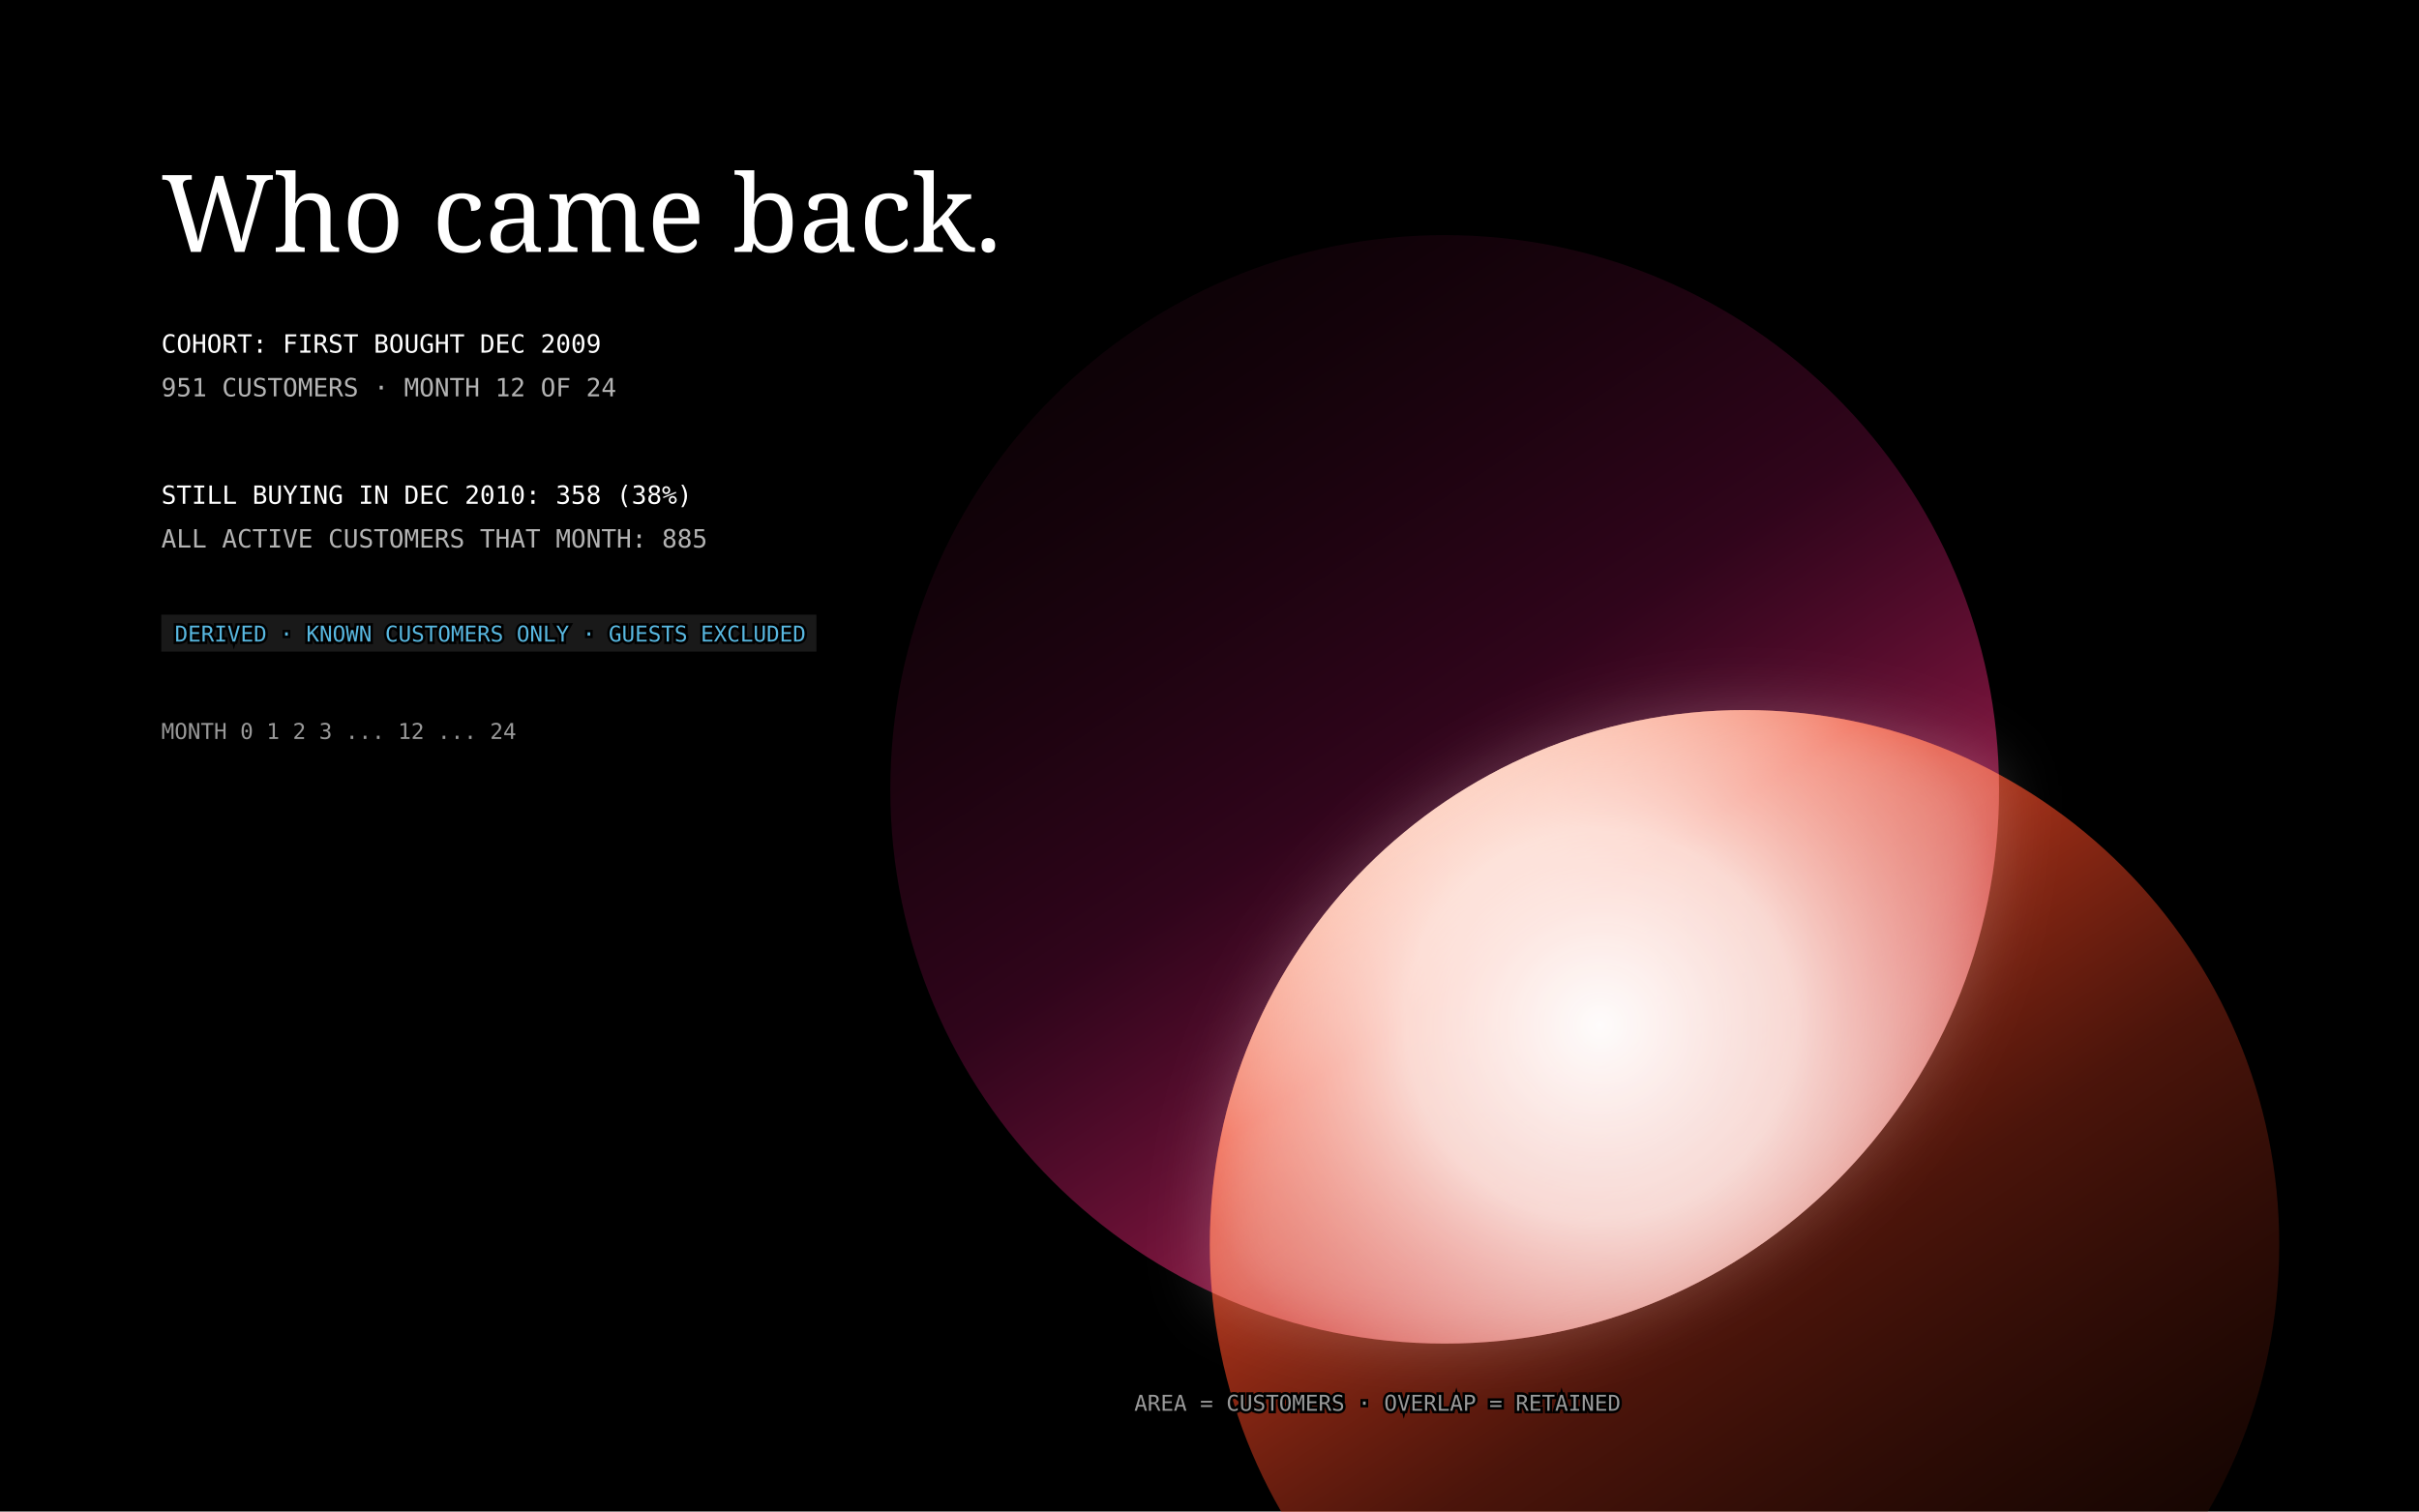
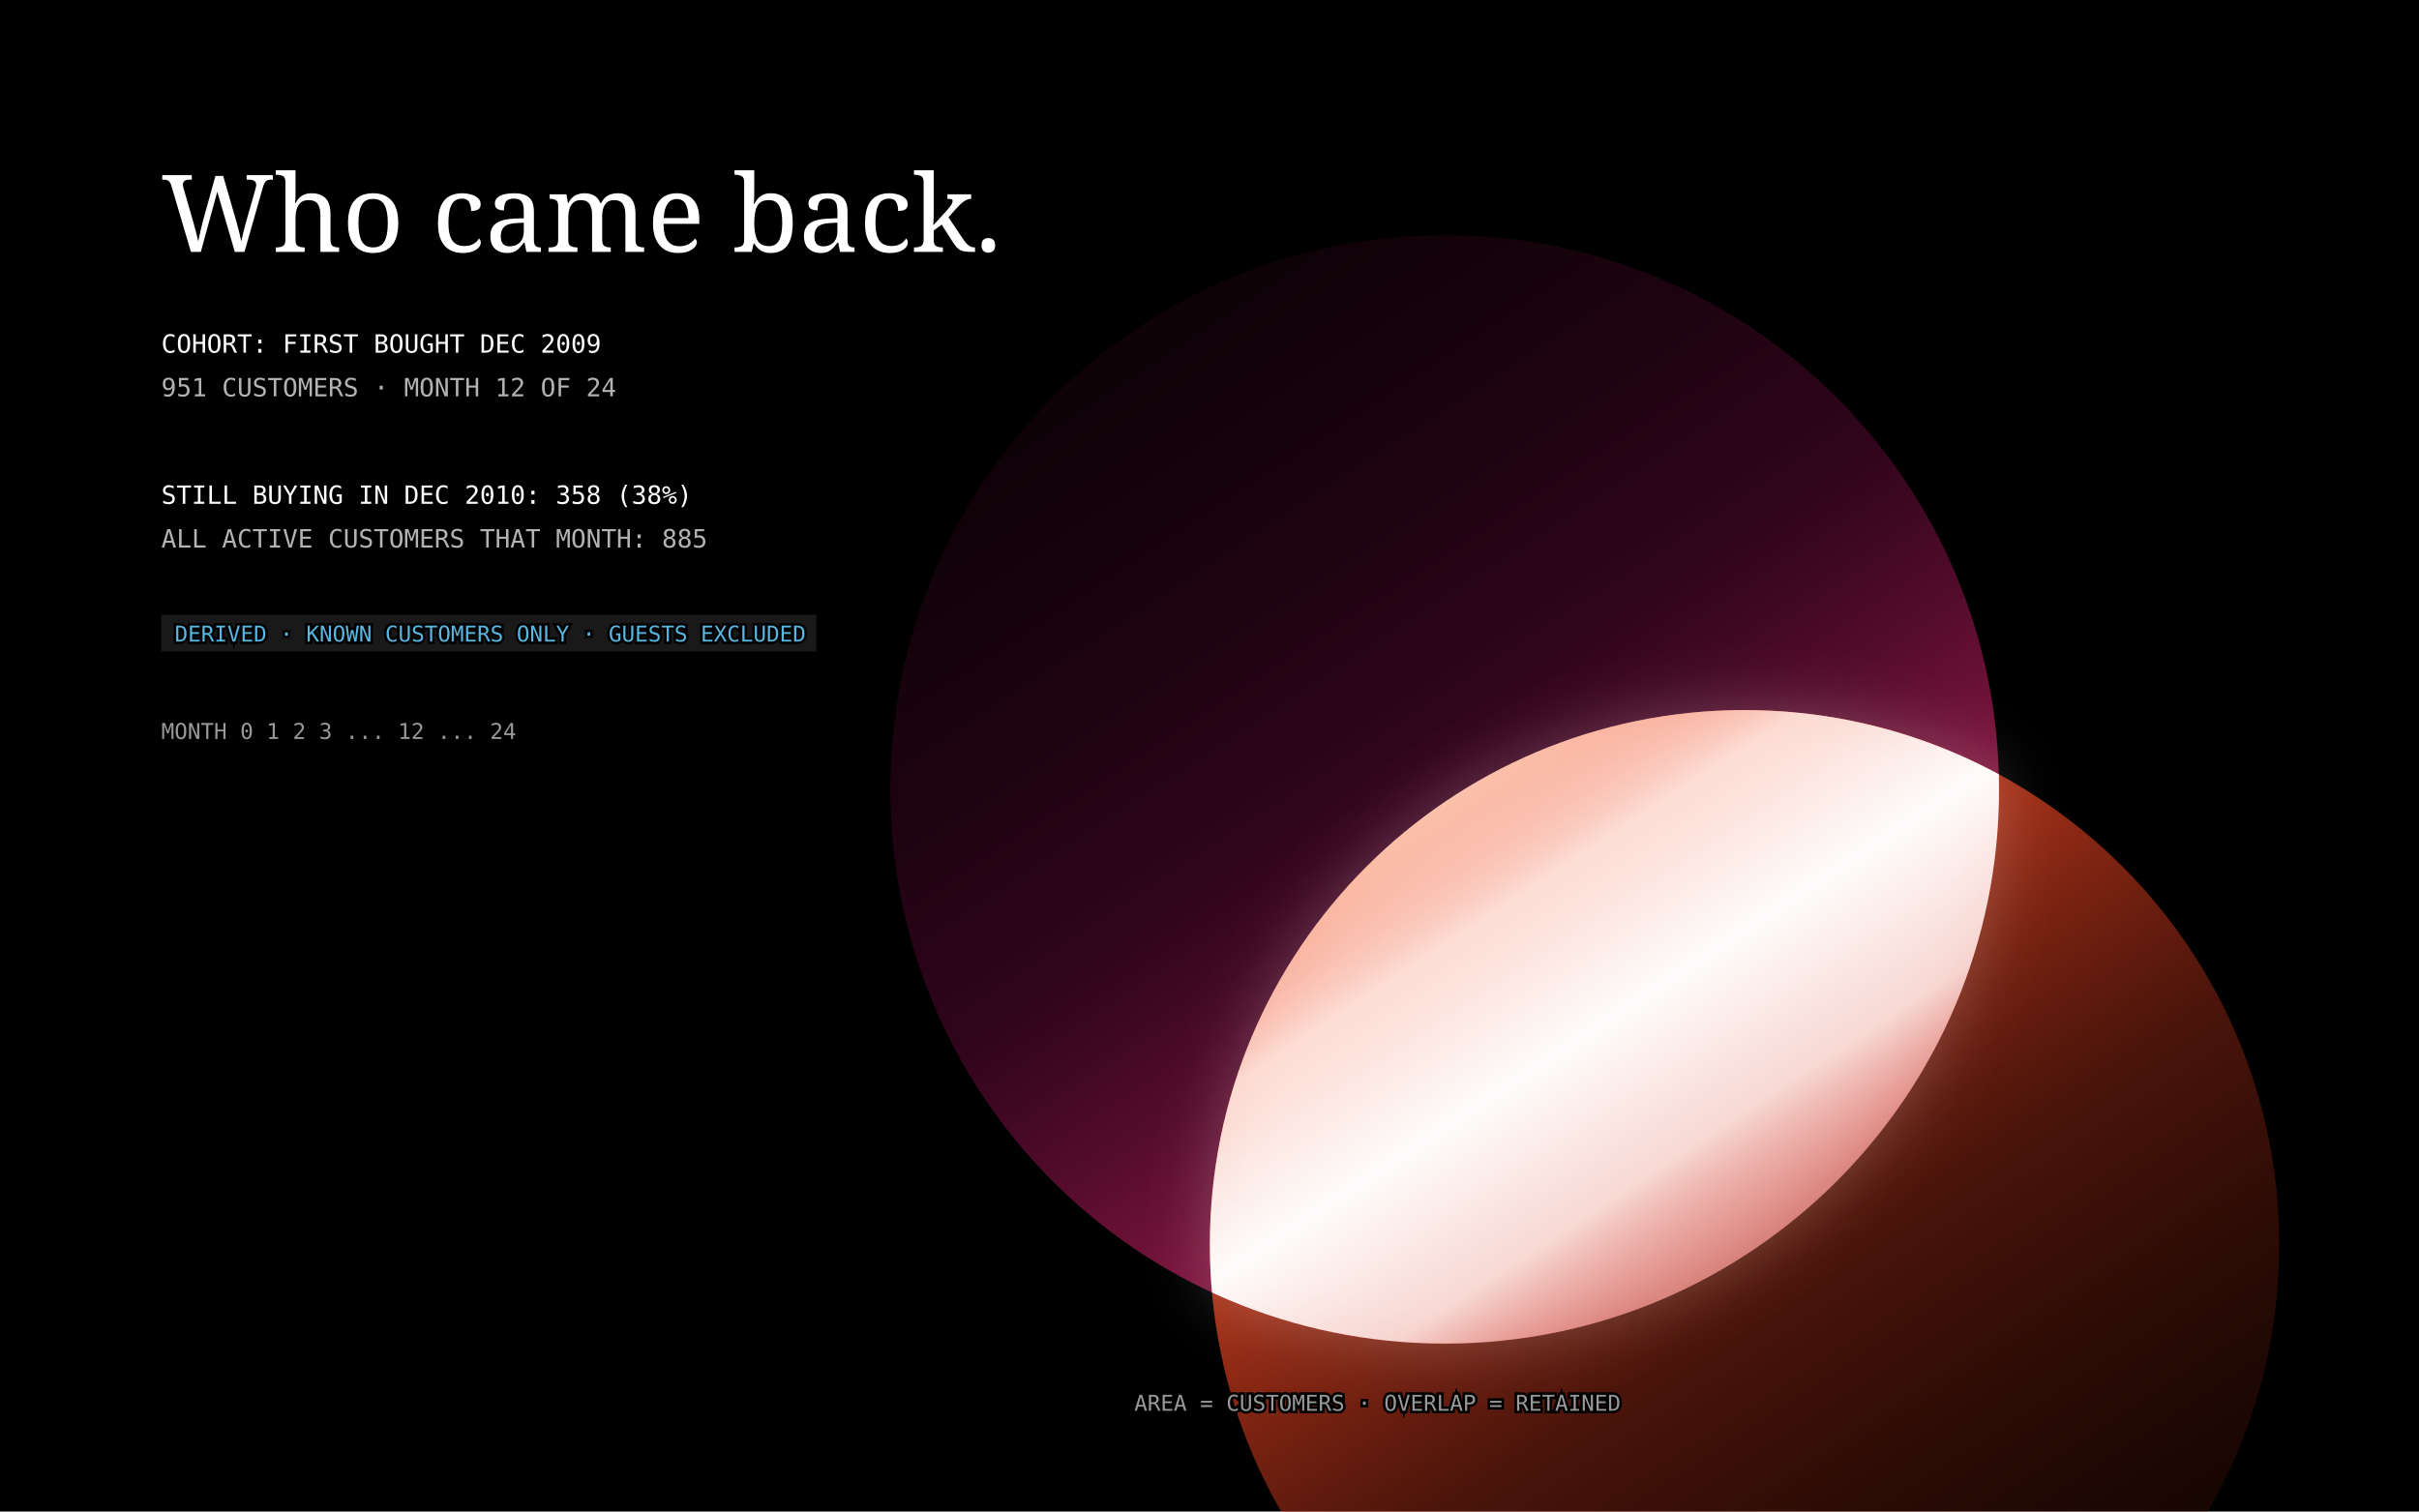
<svg xmlns="http://www.w3.org/2000/svg" width="1440" height="900" viewBox="0 0 1440 900">
  <defs>
    <linearGradient id="ga" gradientUnits="userSpaceOnUse" x1="678.5" y1="194.4" x2="1041.5" y2="745.5">
      <stop offset="0" stop-color="#4A0A24" stop-opacity="0.18" />
      <stop offset="0.45" stop-color="#A0105A" stop-opacity="0.30" />
      <stop offset="0.85" stop-color="#FF2F7A" stop-opacity="0.62" />
      <stop offset="1" stop-color="#FFB3CC" stop-opacity="0.72" />
    </linearGradient>
    <linearGradient id="gb" gradientUnits="userSpaceOnUse" x1="1213.6" y1="1006.9" x2="863.5" y2="475.2">
      <stop offset="0" stop-color="#4A1206" stop-opacity="0.24" />
      <stop offset="0.45" stop-color="#B8321A" stop-opacity="0.41" />
      <stop offset="0.85" stop-color="#FF4C25" stop-opacity="0.84" />
      <stop offset="1" stop-color="#FFD2B0" stop-opacity="0.97" />
    </linearGradient>
    <clipPath id="ov">
      <circle cx="860.0" cy="470.0" r="330.0" />
    </clipPath>
-     <radialGradient id="hot" gradientUnits="userSpaceOnUse" cx="952.5" cy="610.4" r="259.0">
-       <stop offset="0" stop-color="#FFFFFF" stop-opacity="0.98" />
-       <stop offset="0.45" stop-color="#FFE9E2" stop-opacity="0.85" />
+     <linearGradient id="hot" gradientUnits="userSpaceOnUse" x1="863.5" y1="475.2" x2="1041.5" y2="745.5">
+       <stop offset="0" stop-color="#FF9A8A" stop-opacity="0.35" />
+       <stop offset="0.22" stop-color="#FFE9E2" stop-opacity="0.85" />
+       <stop offset="0.5" stop-color="#FFFFFF" stop-opacity="0.98" />
+       <stop offset="0.78" stop-color="#FFE9E2" stop-opacity="0.85" />
      <stop offset="1" stop-color="#FF9A8A" stop-opacity="0.35" />
-     </radialGradient>
+     </linearGradient>
    <filter id="bl" x="-50%" y="-50%" width="200%" height="200%">
      <feGaussianBlur stdDeviation="18" />
    </filter>
  </defs>
  <rect width="1440" height="900" fill="#000" />
  <g style="isolation:isolate">
    <circle cx="860.0" cy="470.0" r="330.0" fill="url(#ga)" style="mix-blend-mode:normal" />
    <circle cx="1038.5" cy="741.1" r="318.3" fill="url(#gb)" style="mix-blend-mode:plus-lighter" />
    <g clip-path="url(#ov)">
      <circle cx="1038.5" cy="741.1" r="318.3" fill="url(#hot)" style="mix-blend-mode:plus-lighter" />
    </g>
    <g style="mix-blend-mode:screen" opacity="0.35" filter="url(#bl)">
      <g clip-path="url(#ov)">
        <circle cx="1038.5" cy="741.1" r="318.3" fill="#fff" fill-opacity="0.6" />
      </g>
    </g>
  </g>
  <text x="96" y="150" style="font-family:Newsreader,Georgia,serif;font-size:64px" fill="#fff" fill-opacity="1.0" text-anchor="start" paint-order="stroke" stroke="#000" stroke-width="0">Who came back.</text>
  <text x="96" y="210" style="font-family:'JetBrains Mono',ui-monospace,monospace;font-size:15px" fill="#fff" fill-opacity="1.0" text-anchor="start" paint-order="stroke" stroke="#000" stroke-width="3">COHORT: FIRST BOUGHT DEC 2009</text>
  <text x="96" y="236" style="font-family:'JetBrains Mono',ui-monospace,monospace;font-size:15px" fill="#fff" fill-opacity="0.7" text-anchor="start" paint-order="stroke" stroke="#000" stroke-width="3">951 CUSTOMERS · MONTH 12 OF 24</text>
  <text x="96" y="300" style="font-family:'JetBrains Mono',ui-monospace,monospace;font-size:15px" fill="#fff" fill-opacity="1.0" text-anchor="start" paint-order="stroke" stroke="#000" stroke-width="3">STILL BUYING IN DEC 2010: 358 (38%)</text>
  <text x="96" y="326" style="font-family:'JetBrains Mono',ui-monospace,monospace;font-size:15px" fill="#fff" fill-opacity="0.7" text-anchor="start" paint-order="stroke" stroke="#000" stroke-width="3">ALL ACTIVE CUSTOMERS THAT MONTH: 885</text>
  <rect x="96" y="366" width="390" height="22" fill="#fff" fill-opacity="0.1" />
  <text x="104" y="382" style="font-family:'JetBrains Mono',ui-monospace,monospace;font-size:13px" fill="#58B8E1" fill-opacity="1.0" text-anchor="start" paint-order="stroke" stroke="#000" stroke-width="3">DERIVED · KNOWN CUSTOMERS ONLY · GUESTS EXCLUDED</text>
  <text x="96" y="440" style="font-family:'JetBrains Mono',ui-monospace,monospace;font-size:13px" fill="#fff" fill-opacity="0.6" text-anchor="start" paint-order="stroke" stroke="#000" stroke-width="3">MONTH  0  1  2  3 ... 12 ... 24</text>
  <text x="820" y="840" style="font-family:'JetBrains Mono',ui-monospace,monospace;font-size:13px" fill="#fff" fill-opacity="0.6" text-anchor="middle" paint-order="stroke" stroke="#000" stroke-width="3">AREA = CUSTOMERS · OVERLAP = RETAINED</text>
</svg>
